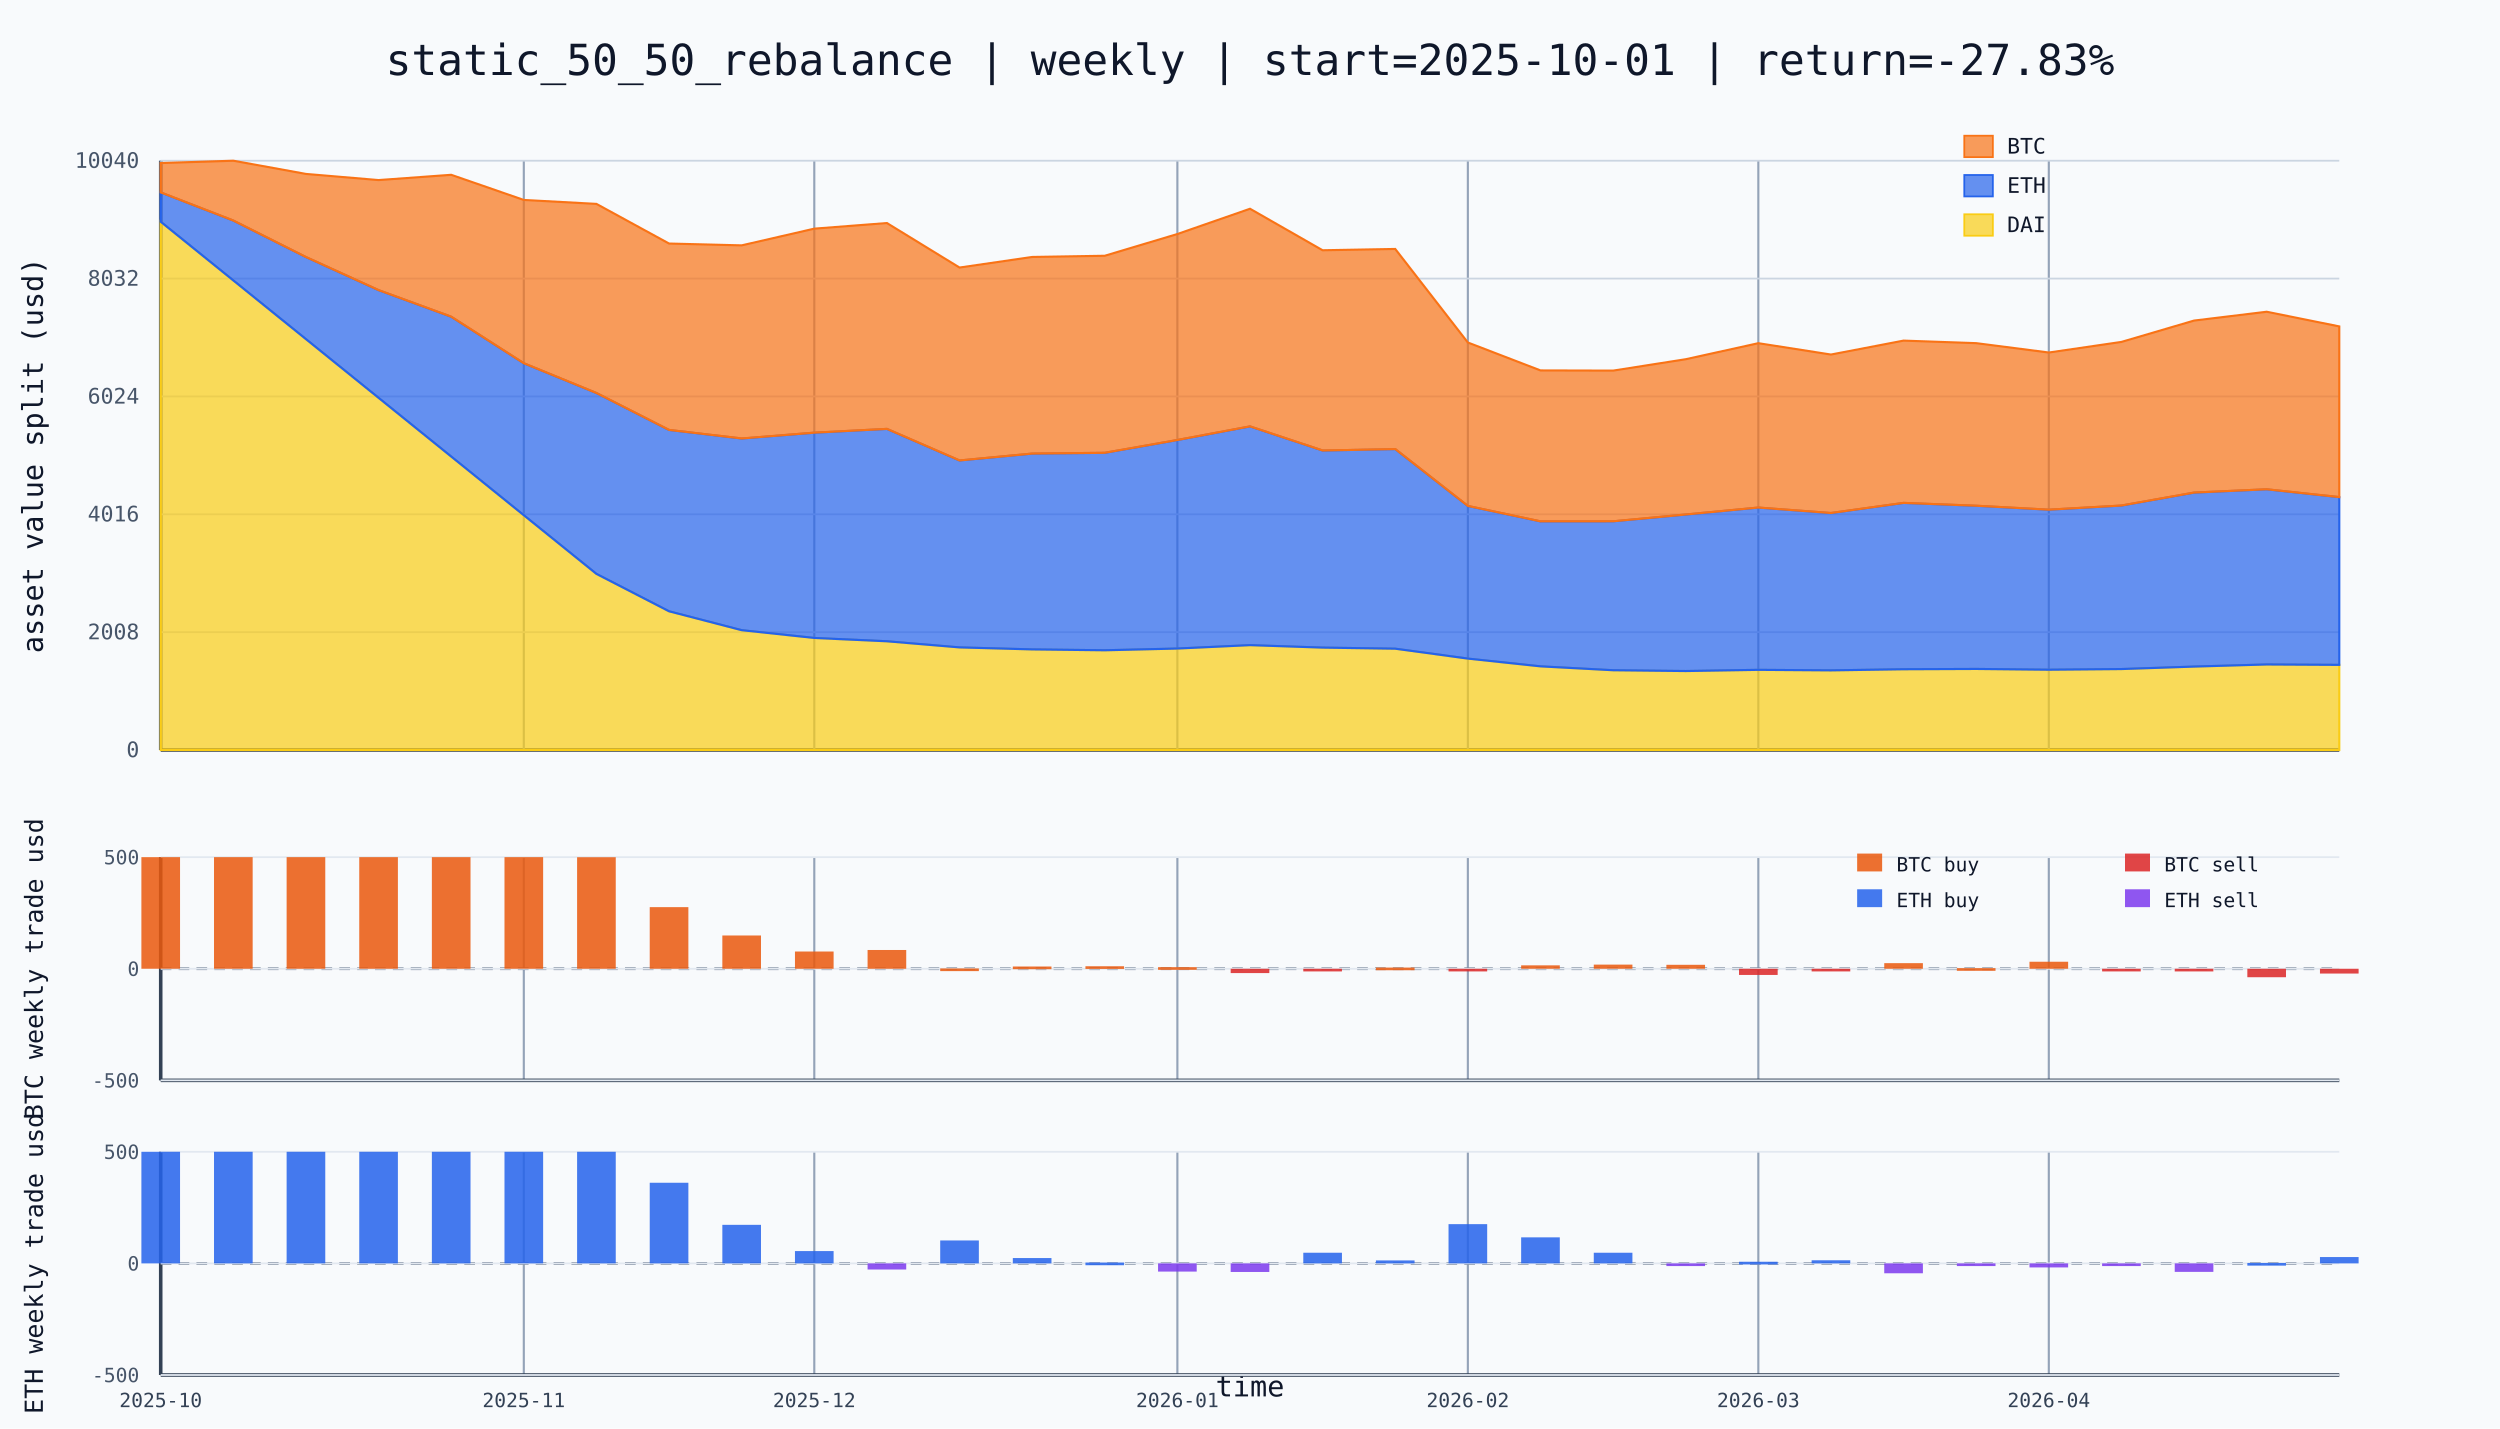
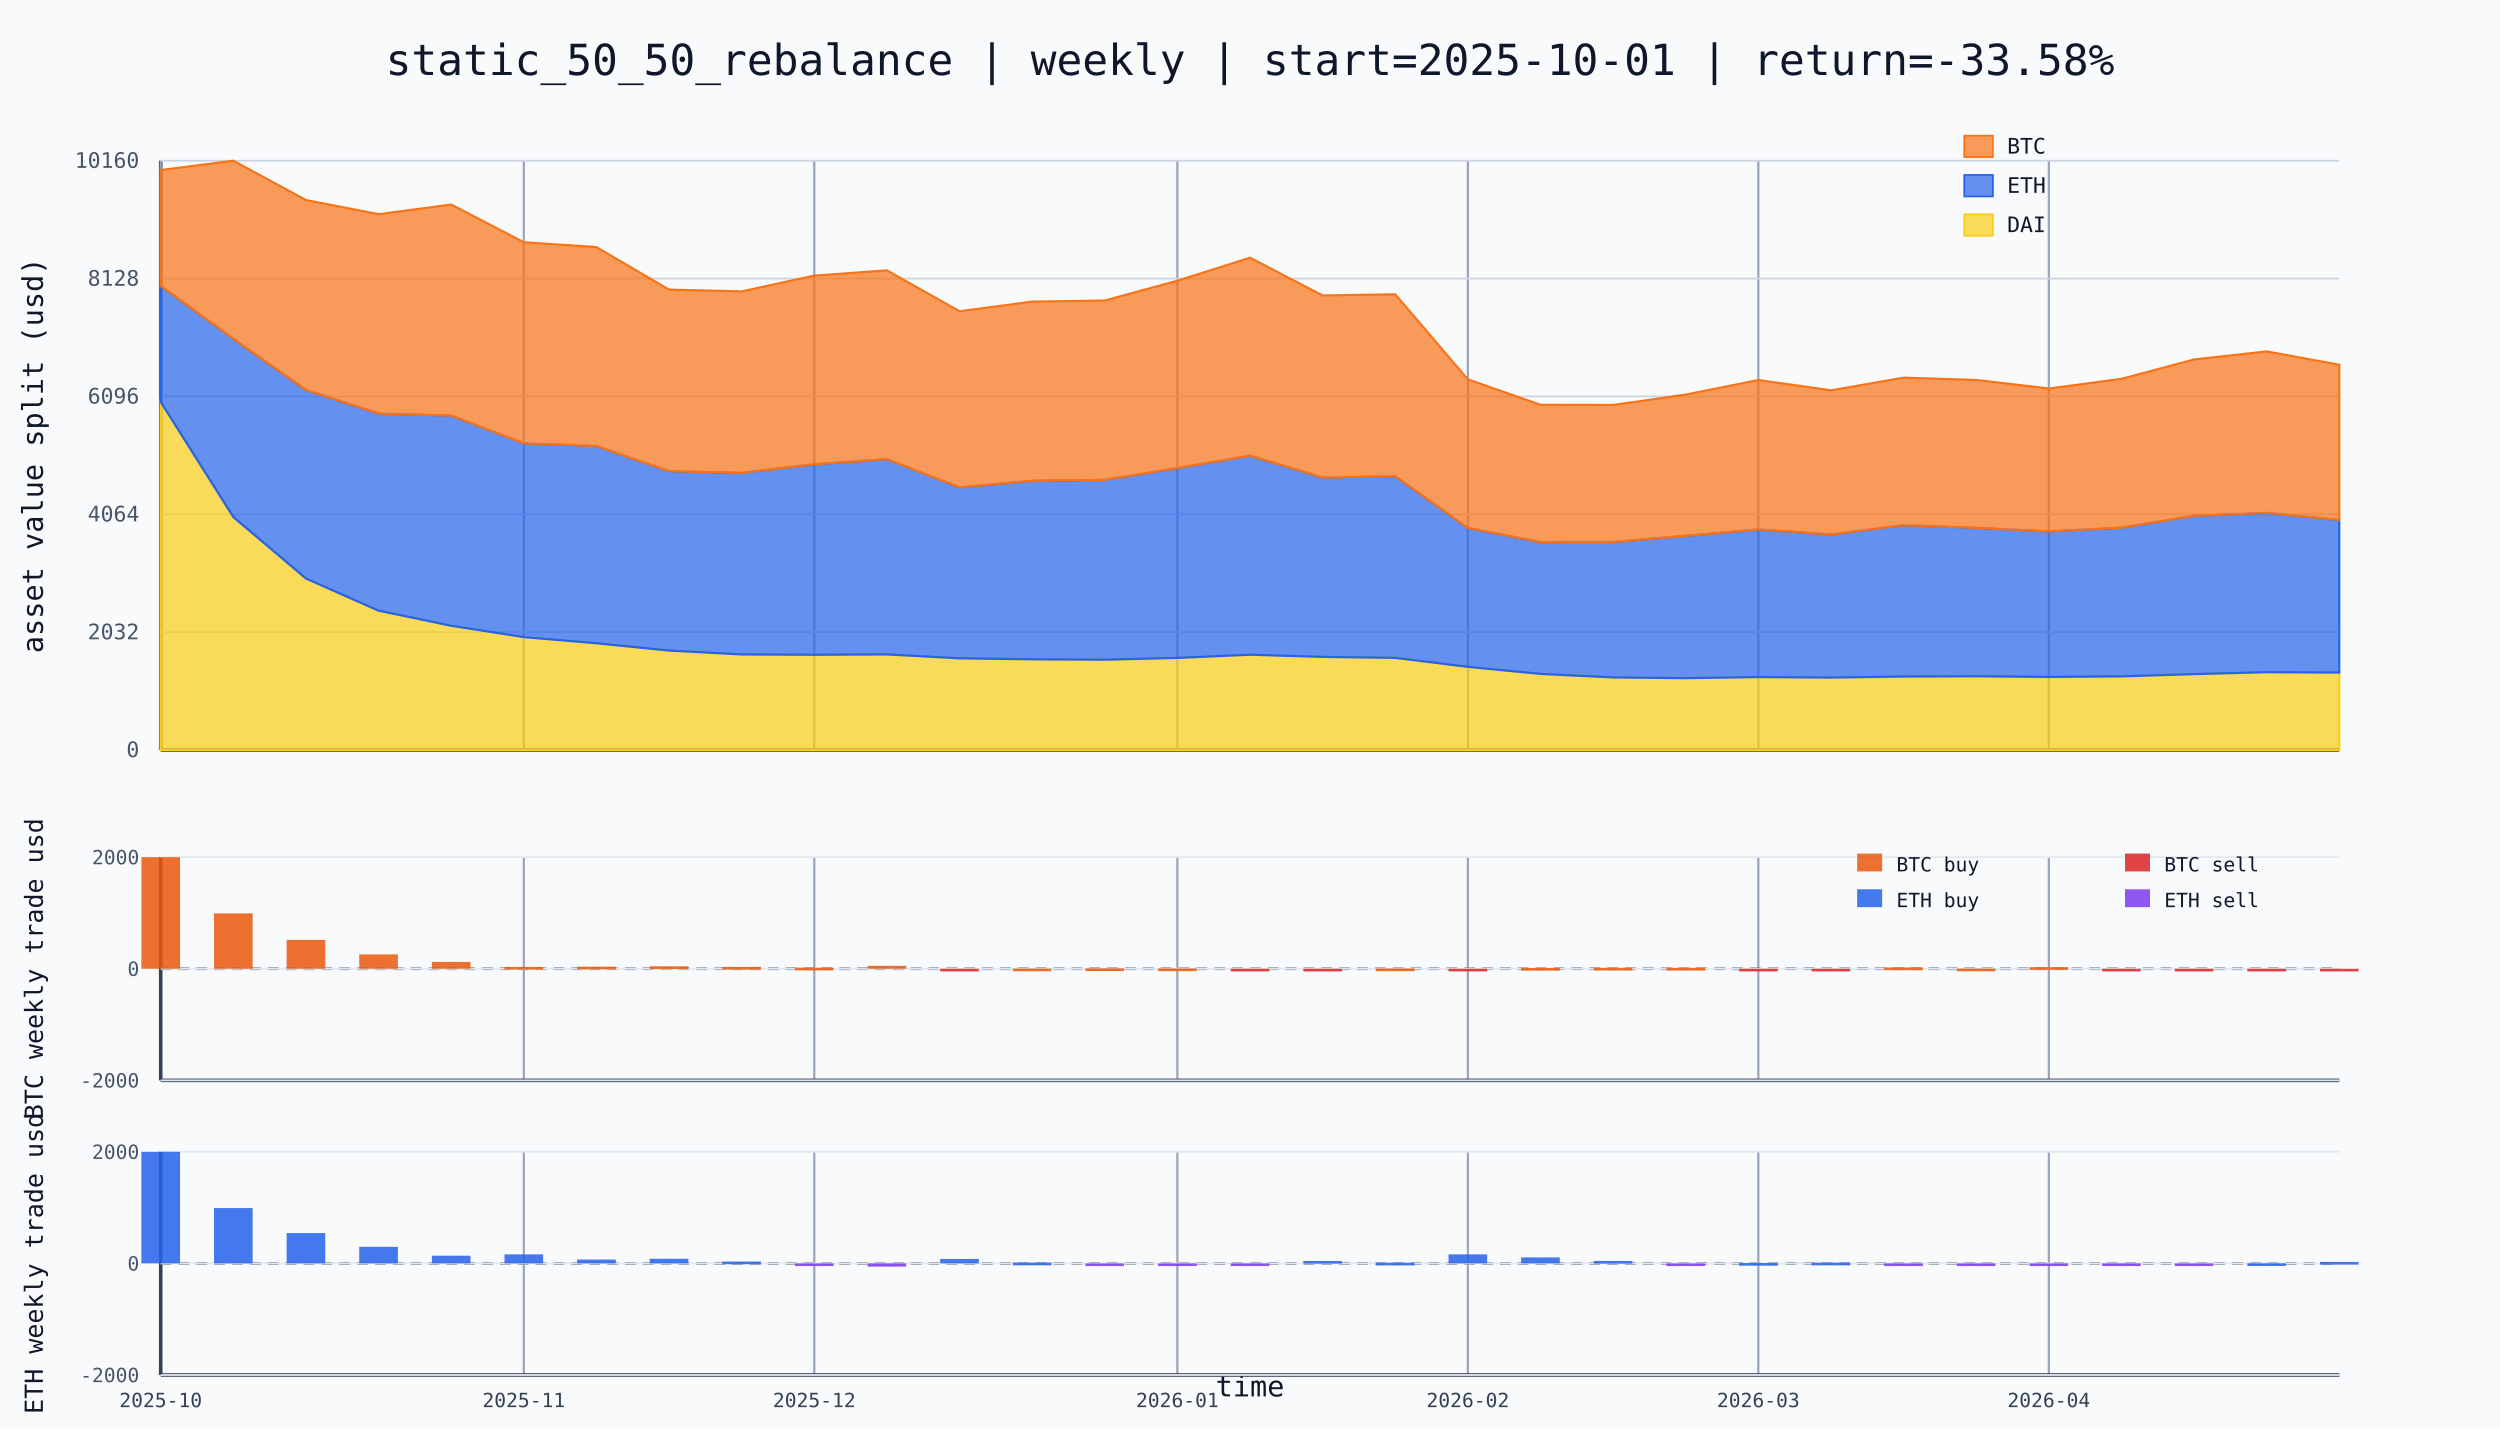
<svg xmlns="http://www.w3.org/2000/svg" width="1400" height="800">
  <rect width="1400" height="800" fill="#f8fafc" />
-   <text x="700.0" y="42" text-anchor="middle" font-family="monospace" font-size="24" fill="#0f172a">static_50_50_rebalance | weekly | start=2025-10-01 | return=-27.83%</text>
+   <text x="700.0" y="42" text-anchor="middle" font-family="monospace" font-size="24" fill="#0f172a">static_50_50_rebalance | weekly | start=2025-10-01 | return=-33.58%</text>
  <line x1="90" y1="420" x2="1310" y2="420" stroke="#334155" stroke-width="2" />
  <line x1="90" y1="90" x2="90" y2="420" stroke="#334155" stroke-width="2" />
  <line x1="90.0" y1="420" x2="90.0" y2="90" stroke="#94a3b8" stroke-width="1.2" />
  <line x1="90.0" y1="605" x2="90.0" y2="480" stroke="#94a3b8" stroke-width="1.2" />
  <line x1="90.0" y1="770" x2="90.0" y2="645" stroke="#94a3b8" stroke-width="1.2" />
  <text x="90.0" y="788" text-anchor="middle" font-family="monospace" font-size="11" fill="#334155">2025-10</text>
  <line x1="293.333" y1="420" x2="293.333" y2="90" stroke="#94a3b8" stroke-width="1.2" />
  <line x1="293.333" y1="605" x2="293.333" y2="480" stroke="#94a3b8" stroke-width="1.2" />
  <line x1="293.333" y1="770" x2="293.333" y2="645" stroke="#94a3b8" stroke-width="1.2" />
  <text x="293.333" y="788" text-anchor="middle" font-family="monospace" font-size="11" fill="#334155">2025-11</text>
  <line x1="456.0" y1="420" x2="456.0" y2="90" stroke="#94a3b8" stroke-width="1.2" />
  <line x1="456.0" y1="605" x2="456.0" y2="480" stroke="#94a3b8" stroke-width="1.2" />
  <line x1="456.0" y1="770" x2="456.0" y2="645" stroke="#94a3b8" stroke-width="1.2" />
  <text x="456.0" y="788" text-anchor="middle" font-family="monospace" font-size="11" fill="#334155">2025-12</text>
  <line x1="659.333" y1="420" x2="659.333" y2="90" stroke="#94a3b8" stroke-width="1.2" />
  <line x1="659.333" y1="605" x2="659.333" y2="480" stroke="#94a3b8" stroke-width="1.2" />
  <line x1="659.333" y1="770" x2="659.333" y2="645" stroke="#94a3b8" stroke-width="1.2" />
  <text x="659.333" y="788" text-anchor="middle" font-family="monospace" font-size="11" fill="#334155">2026-01</text>
  <line x1="822.0" y1="420" x2="822.0" y2="90" stroke="#94a3b8" stroke-width="1.2" />
  <line x1="822.0" y1="605" x2="822.0" y2="480" stroke="#94a3b8" stroke-width="1.2" />
  <line x1="822.0" y1="770" x2="822.0" y2="645" stroke="#94a3b8" stroke-width="1.2" />
  <text x="822.0" y="788" text-anchor="middle" font-family="monospace" font-size="11" fill="#334155">2026-02</text>
  <line x1="984.667" y1="420" x2="984.667" y2="90" stroke="#94a3b8" stroke-width="1.2" />
  <line x1="984.667" y1="605" x2="984.667" y2="480" stroke="#94a3b8" stroke-width="1.2" />
  <line x1="984.667" y1="770" x2="984.667" y2="645" stroke="#94a3b8" stroke-width="1.2" />
  <text x="984.667" y="788" text-anchor="middle" font-family="monospace" font-size="11" fill="#334155">2026-03</text>
  <line x1="1147.333" y1="420" x2="1147.333" y2="90" stroke="#94a3b8" stroke-width="1.2" />
  <line x1="1147.333" y1="605" x2="1147.333" y2="480" stroke="#94a3b8" stroke-width="1.2" />
  <line x1="1147.333" y1="770" x2="1147.333" y2="645" stroke="#94a3b8" stroke-width="1.2" />
  <text x="1147.333" y="788" text-anchor="middle" font-family="monospace" font-size="11" fill="#334155">2026-04</text>
  <line x1="90" y1="420.0" x2="1310" y2="420.0" stroke="#cbd5e1" stroke-width="1" />
  <text x="78" y="424.0" text-anchor="end" font-family="monospace" font-size="12" fill="#475569">0</text>
  <line x1="90" y1="354.0" x2="1310" y2="354.0" stroke="#cbd5e1" stroke-width="1" />
-   <text x="78" y="358.0" text-anchor="end" font-family="monospace" font-size="12" fill="#475569">2008</text>
+   <text x="78" y="358.0" text-anchor="end" font-family="monospace" font-size="12" fill="#475569">2032</text>
  <line x1="90" y1="288.0" x2="1310" y2="288.0" stroke="#cbd5e1" stroke-width="1" />
-   <text x="78" y="292.0" text-anchor="end" font-family="monospace" font-size="12" fill="#475569">4016</text>
+   <text x="78" y="292.0" text-anchor="end" font-family="monospace" font-size="12" fill="#475569">4064</text>
  <line x1="90" y1="222.0" x2="1310" y2="222.0" stroke="#cbd5e1" stroke-width="1" />
-   <text x="78" y="226.0" text-anchor="end" font-family="monospace" font-size="12" fill="#475569">6024</text>
+   <text x="78" y="226.0" text-anchor="end" font-family="monospace" font-size="12" fill="#475569">6096</text>
  <line x1="90" y1="156.0" x2="1310" y2="156.0" stroke="#cbd5e1" stroke-width="1" />
-   <text x="78" y="160.0" text-anchor="end" font-family="monospace" font-size="12" fill="#475569">8032</text>
+   <text x="78" y="160.0" text-anchor="end" font-family="monospace" font-size="12" fill="#475569">8128</text>
  <line x1="90" y1="90.0" x2="1310" y2="90.0" stroke="#cbd5e1" stroke-width="1" />
-   <text x="78" y="94.0" text-anchor="end" font-family="monospace" font-size="12" fill="#475569">10040</text>
-   <polygon points="90.0,124.185 130.667,157.053 171.333,189.921 212.0,222.79 252.667,255.658 293.333,288.527 334.0,321.383 374.667,342.33 415.333,352.906 456.0,357.258 496.667,359.12 537.333,362.543 578.0,363.662 618.667,364.155 659.333,363.183 700.0,361.282 740.667,362.656 781.333,363.27 822.0,368.816 862.667,373.152 903.333,375.331 944.0,375.783 984.667,375.111 1025.333,375.411 1066.0,374.78 1106.667,374.608 1147.333,375.046 1188.0,374.671 1228.667,373.288 1269.333,372.102 1310.0,372.331 1310.0,420.0 1269.333,420.0 1228.667,420.0 1188.0,420.0 1147.333,420.0 1106.667,420.0 1066.0,420.0 1025.333,420.0 984.667,420.0 944.0,420.0 903.333,420.0 862.667,420.0 822.0,420.0 781.333,420.0 740.667,420.0 700.0,420.0 659.333,420.0 618.667,420.0 578.0,420.0 537.333,420.0 496.667,420.0 456.0,420.0 415.333,420.0 374.667,420.0 334.0,420.0 293.333,420.0 252.667,420.0 212.0,420.0 171.333,420.0 130.667,420.0 90.0,420.0" fill="#facc15" fill-opacity="0.70" stroke="#facc15" stroke-width="1.2" />
-   <polygon points="90.0,107.751 130.667,123.517 171.333,143.95 212.0,162.475 252.667,177.355 293.333,203.422 334.0,220.089 374.667,240.761 415.333,245.548 456.0,242.291 496.667,240.18 537.333,257.853 578.0,254.013 618.667,253.572 659.333,246.398 700.0,238.782 740.667,252.287 781.333,251.477 822.0,283.321 862.667,291.964 903.333,291.922 944.0,288.122 984.667,284.231 1025.333,287.29 1066.0,281.623 1106.667,283.214 1147.333,285.418 1188.0,283.106 1228.667,275.849 1269.333,273.997 1310.0,278.386 1310.0,372.331 1269.333,372.102 1228.667,373.288 1188.0,374.671 1147.333,375.046 1106.667,374.608 1066.0,374.78 1025.333,375.411 984.667,375.111 944.0,375.783 903.333,375.331 862.667,373.152 822.0,368.816 781.333,363.27 740.667,362.656 700.0,361.282 659.333,363.183 618.667,364.155 578.0,363.662 537.333,362.543 496.667,359.12 456.0,357.258 415.333,352.906 374.667,342.33 334.0,321.383 293.333,288.527 252.667,255.658 212.0,222.79 171.333,189.921 130.667,157.053 90.0,124.185" fill="#2563eb" fill-opacity="0.70" stroke="#2563eb" stroke-width="1.2" />
-   <polygon points="90.0,91.316 130.667,90 171.333,97.406 212.0,100.849 252.667,97.894 293.333,111.978 334.0,114.185 374.667,136.389 415.333,137.41 456.0,128.047 496.667,124.907 537.333,149.831 578.0,143.907 618.667,143.236 659.333,131.058 700.0,116.907 740.667,140.151 781.333,139.419 822.0,191.812 862.667,207.441 903.333,207.553 944.0,201.174 984.667,192.197 1025.333,198.551 1066.0,190.747 1106.667,192.175 1147.333,197.418 1188.0,191.481 1228.667,179.525 1269.333,174.581 1310.0,182.798 1310.0,278.386 1269.333,273.997 1228.667,275.849 1188.0,283.106 1147.333,285.418 1106.667,283.214 1066.0,281.623 1025.333,287.29 984.667,284.231 944.0,288.122 903.333,291.922 862.667,291.964 822.0,283.321 781.333,251.477 740.667,252.287 700.0,238.782 659.333,246.398 618.667,253.572 578.0,254.013 537.333,257.853 496.667,240.18 456.0,242.291 415.333,245.548 374.667,240.761 334.0,220.089 293.333,203.422 252.667,177.355 212.0,162.475 171.333,143.95 130.667,123.517 90.0,107.751" fill="#f97316" fill-opacity="0.70" stroke="#f97316" stroke-width="1.2" />
+   <text x="78" y="94.0" text-anchor="end" font-family="monospace" font-size="12" fill="#475569">10160</text>
+   <polygon points="90.0,225.122 130.667,289.561 171.333,323.985 212.0,341.986 252.667,350.448 293.333,356.789 334.0,360.232 374.667,364.334 415.333,366.485 456.0,366.676 496.667,366.479 537.333,368.671 578.0,369.225 618.667,369.441 659.333,368.44 700.0,366.652 740.667,367.872 781.333,368.416 822.0,373.454 862.667,377.394 903.333,379.375 944.0,379.784 984.667,379.173 1025.333,379.445 1066.0,378.871 1106.667,378.714 1147.333,379.113 1188.0,378.772 1228.667,377.514 1269.333,376.436 1310.0,376.644 1310.0,420.0 1269.333,420.0 1228.667,420.0 1188.0,420.0 1147.333,420.0 1106.667,420.0 1066.0,420.0 1025.333,420.0 984.667,420.0 944.0,420.0 903.333,420.0 862.667,420.0 822.0,420.0 781.333,420.0 740.667,420.0 700.0,420.0 659.333,420.0 618.667,420.0 578.0,420.0 537.333,420.0 496.667,420.0 456.0,420.0 415.333,420.0 374.667,420.0 334.0,420.0 293.333,420.0 252.667,420.0 212.0,420.0 171.333,420.0 130.667,420.0 90.0,420.0" fill="#facc15" fill-opacity="0.70" stroke="#facc15" stroke-width="1.2" />
+   <polygon points="90.0,160.163 130.667,189.762 171.333,218.442 212.0,231.602 252.667,232.743 293.333,248.307 334.0,249.823 374.667,263.888 415.333,264.841 456.0,259.978 496.667,257.151 537.333,272.97 578.0,269.248 618.667,268.74 659.333,262.155 700.0,255.197 740.667,267.471 781.333,266.728 822.0,295.69 862.667,303.549 903.333,303.511 944.0,300.054 984.667,296.515 1025.333,299.297 1066.0,294.142 1106.667,295.59 1147.333,297.594 1188.0,295.491 1228.667,288.891 1269.333,287.207 1310.0,291.198 1310.0,376.644 1269.333,376.436 1228.667,377.514 1188.0,378.772 1147.333,379.113 1106.667,378.714 1066.0,378.871 1025.333,379.445 984.667,379.173 944.0,379.784 903.333,379.375 862.667,377.394 822.0,373.454 781.333,368.416 740.667,367.872 700.0,366.652 659.333,368.44 618.667,369.441 578.0,369.225 537.333,368.671 496.667,366.479 456.0,366.676 415.333,366.485 374.667,364.334 334.0,360.232 293.333,356.789 252.667,350.448 212.0,341.986 171.333,323.985 130.667,289.561 90.0,225.122" fill="#2563eb" fill-opacity="0.70" stroke="#2563eb" stroke-width="1.2" />
+   <polygon points="90.0,95.203 130.667,90.0 171.333,112.04 212.0,119.932 252.667,114.549 293.333,135.65 334.0,138.38 374.667,162.182 415.333,163.176 456.0,154.335 496.667,151.414 537.333,174.31 578.0,168.897 618.667,168.285 659.333,157.195 700.0,144.318 740.667,165.465 781.333,164.8 822.0,212.457 862.667,226.673 903.333,226.774 944.0,220.972 984.667,212.808 1025.333,218.586 1066.0,211.488 1106.667,212.787 1147.333,217.556 1188.0,212.156 1228.667,201.282 1269.333,196.785 1310.0,204.259 1310.0,291.198 1269.333,287.207 1228.667,288.891 1188.0,295.491 1147.333,297.594 1106.667,295.59 1066.0,294.142 1025.333,299.297 984.667,296.515 944.0,300.054 903.333,303.511 862.667,303.549 822.0,295.69 781.333,266.728 740.667,267.471 700.0,255.197 659.333,262.155 618.667,268.74 578.0,269.248 537.333,272.97 496.667,257.151 456.0,259.978 415.333,264.841 374.667,263.888 334.0,249.823 293.333,248.307 252.667,232.743 212.0,231.602 171.333,218.442 130.667,189.762 90.0,160.163" fill="#f97316" fill-opacity="0.70" stroke="#f97316" stroke-width="1.2" />
  <rect x="1100" y="76" width="16" height="12" fill="#f97316" fill-opacity="0.70" stroke="#f97316" />
  <text x="1124" y="86" font-family="monospace" font-size="12" fill="#0f172a">BTC</text>
  <rect x="1100" y="98" width="16" height="12" fill="#2563eb" fill-opacity="0.70" stroke="#2563eb" />
  <text x="1124" y="108" font-family="monospace" font-size="12" fill="#0f172a">ETH</text>
  <rect x="1100" y="120" width="16" height="12" fill="#facc15" fill-opacity="0.70" stroke="#facc15" />
  <text x="1124" y="130" font-family="monospace" font-size="12" fill="#0f172a">DAI</text>
  <text x="700.0" y="782" text-anchor="middle" font-family="monospace" font-size="16" fill="#0f172a">time</text>
  <text x="24" y="255.0" transform="rotate(-90 24,255.0)" text-anchor="middle" font-family="monospace" font-size="16" fill="#0f172a">asset value split (usd)</text>
  <line x1="90" y1="605" x2="1310" y2="605" stroke="#334155" stroke-width="2" />
  <line x1="90" y1="480" x2="90" y2="605" stroke="#334155" stroke-width="2" />
  <line x1="90" y1="542.5" x2="1310" y2="542.5" stroke="#64748b" stroke-width="1.5" stroke-dasharray="6 4" />
  <line x1="90" y1="605.0" x2="1310" y2="605.0" stroke="#e2e8f0" stroke-width="1" />
-   <text x="78" y="609.0" text-anchor="end" font-family="monospace" font-size="11" fill="#475569">-500</text>
+   <text x="78" y="609.0" text-anchor="end" font-family="monospace" font-size="11" fill="#475569">-2000</text>
  <line x1="90" y1="542.5" x2="1310" y2="542.5" stroke="#e2e8f0" stroke-width="1" />
  <text x="78" y="546.5" text-anchor="end" font-family="monospace" font-size="11" fill="#475569">0</text>
  <line x1="90" y1="480.0" x2="1310" y2="480.0" stroke="#e2e8f0" stroke-width="1" />
-   <text x="78" y="484.0" text-anchor="end" font-family="monospace" font-size="11" fill="#475569">500</text>
+   <text x="78" y="484.0" text-anchor="end" font-family="monospace" font-size="11" fill="#475569">2000</text>
  <rect x="79.177" y="480.0" width="21.645" height="62.5" fill="#ea580c" opacity="0.85" />
-   <rect x="119.844" y="480.0" width="21.645" height="62.5" fill="#ea580c" opacity="0.85" />
-   <rect x="160.511" y="480.0" width="21.645" height="62.5" fill="#ea580c" opacity="0.85" />
-   <rect x="201.177" y="480.0" width="21.645" height="62.5" fill="#ea580c" opacity="0.85" />
-   <rect x="241.844" y="480.0" width="21.645" height="62.5" fill="#ea580c" opacity="0.85" />
-   <rect x="282.511" y="480.0" width="21.645" height="62.5" fill="#ea580c" opacity="0.85" />
-   <rect x="323.177" y="480.046" width="21.645" height="62.454" fill="#ea580c" opacity="0.85" />
-   <rect x="363.844" y="507.997" width="21.645" height="34.503" fill="#ea580c" opacity="0.85" />
-   <rect x="404.511" y="523.871" width="21.645" height="18.629" fill="#ea580c" opacity="0.85" />
-   <rect x="445.177" y="532.848" width="21.645" height="9.652" fill="#ea580c" opacity="0.85" />
-   <rect x="485.844" y="531.99" width="21.645" height="10.51" fill="#ea580c" opacity="0.85" />
-   <rect x="526.511" y="542.326" width="21.645" height="1.5" fill="#ea580c" opacity="0.85" />
-   <rect x="567.177" y="541.242" width="21.645" height="1.5" fill="#ea580c" opacity="0.85" />
-   <rect x="607.844" y="541.095" width="21.645" height="1.5" fill="#ea580c" opacity="0.85" />
-   <rect x="648.511" y="541.602" width="21.645" height="1.5" fill="#ea580c" opacity="0.85" />
-   <rect x="689.177" y="542.5" width="21.645" height="2.425" fill="#dc2626" opacity="0.85" />
+   <rect x="119.844" y="511.482" width="21.645" height="31.018" fill="#ea580c" opacity="0.85" />
+   <rect x="160.511" y="526.353" width="21.645" height="16.147" fill="#ea580c" opacity="0.85" />
+   <rect x="201.177" y="534.459" width="21.645" height="8.041" fill="#ea580c" opacity="0.85" />
+   <rect x="241.844" y="538.665" width="21.645" height="3.835" fill="#ea580c" opacity="0.85" />
+   <rect x="282.511" y="541.458" width="21.645" height="1.5" fill="#ea580c" opacity="0.85" />
+   <rect x="323.177" y="541.341" width="21.645" height="1.5" fill="#ea580c" opacity="0.85" />
+   <rect x="363.844" y="541.132" width="21.645" height="1.5" fill="#ea580c" opacity="0.85" />
+   <rect x="404.511" y="541.476" width="21.645" height="1.5" fill="#ea580c" opacity="0.85" />
+   <rect x="445.177" y="541.901" width="21.645" height="1.5" fill="#ea580c" opacity="0.85" />
+   <rect x="485.844" y="540.867" width="21.645" height="1.633" fill="#ea580c" opacity="0.85" />
+   <rect x="526.511" y="542.5" width="21.645" height="1.5" fill="#dc2626" opacity="0.85" />
+   <rect x="567.177" y="542.413" width="21.645" height="1.5" fill="#ea580c" opacity="0.85" />
+   <rect x="607.844" y="542.278" width="21.645" height="1.5" fill="#ea580c" opacity="0.85" />
+   <rect x="648.511" y="542.344" width="21.645" height="1.5" fill="#ea580c" opacity="0.85" />
+   <rect x="689.177" y="542.5" width="21.645" height="1.5" fill="#dc2626" opacity="0.85" />
  <rect x="729.844" y="542.5" width="21.645" height="1.5" fill="#dc2626" opacity="0.85" />
-   <rect x="770.511" y="541.836" width="21.645" height="1.5" fill="#ea580c" opacity="0.85" />
+   <rect x="770.511" y="542.354" width="21.645" height="1.5" fill="#ea580c" opacity="0.85" />
  <rect x="811.177" y="542.5" width="21.645" height="1.5" fill="#dc2626" opacity="0.85" />
-   <rect x="851.844" y="540.594" width="21.645" height="1.906" fill="#ea580c" opacity="0.85" />
-   <rect x="892.511" y="540.181" width="21.645" height="2.319" fill="#ea580c" opacity="0.85" />
-   <rect x="933.177" y="540.287" width="21.645" height="2.213" fill="#ea580c" opacity="0.85" />
-   <rect x="973.844" y="542.5" width="21.645" height="3.472" fill="#dc2626" opacity="0.85" />
+   <rect x="851.844" y="542.063" width="21.645" height="1.5" fill="#ea580c" opacity="0.85" />
+   <rect x="892.511" y="541.967" width="21.645" height="1.5" fill="#ea580c" opacity="0.85" />
+   <rect x="933.177" y="541.991" width="21.645" height="1.5" fill="#ea580c" opacity="0.85" />
+   <rect x="973.844" y="542.5" width="21.645" height="1.5" fill="#dc2626" opacity="0.85" />
  <rect x="1014.511" y="542.5" width="21.645" height="1.5" fill="#dc2626" opacity="0.85" />
-   <rect x="1055.177" y="539.361" width="21.645" height="3.139" fill="#ea580c" opacity="0.85" />
-   <rect x="1095.844" y="542.154" width="21.645" height="1.5" fill="#ea580c" opacity="0.85" />
-   <rect x="1136.511" y="538.572" width="21.645" height="3.928" fill="#ea580c" opacity="0.85" />
+   <rect x="1055.177" y="541.778" width="21.645" height="1.5" fill="#ea580c" opacity="0.85" />
+   <rect x="1095.844" y="542.42" width="21.645" height="1.5" fill="#ea580c" opacity="0.85" />
+   <rect x="1136.511" y="541.596" width="21.645" height="1.5" fill="#ea580c" opacity="0.85" />
  <rect x="1177.177" y="542.5" width="21.645" height="1.5" fill="#dc2626" opacity="0.85" />
  <rect x="1217.844" y="542.5" width="21.645" height="1.5" fill="#dc2626" opacity="0.85" />
-   <rect x="1258.511" y="542.5" width="21.645" height="4.749" fill="#dc2626" opacity="0.85" />
-   <rect x="1299.177" y="542.5" width="21.645" height="2.688" fill="#dc2626" opacity="0.85" />
+   <rect x="1258.511" y="542.5" width="21.645" height="1.5" fill="#dc2626" opacity="0.85" />
+   <rect x="1299.177" y="542.5" width="21.645" height="1.5" fill="#dc2626" opacity="0.85" />
  <text x="24" y="542.5" transform="rotate(-90 24,542.5)" text-anchor="middle" font-family="monospace" font-size="14" fill="#0f172a">BTC weekly trade usd</text>
  <line x1="90" y1="770" x2="1310" y2="770" stroke="#334155" stroke-width="2" />
  <line x1="90" y1="645" x2="90" y2="770" stroke="#334155" stroke-width="2" />
  <line x1="90" y1="707.5" x2="1310" y2="707.5" stroke="#64748b" stroke-width="1.5" stroke-dasharray="6 4" />
  <line x1="90" y1="770.0" x2="1310" y2="770.0" stroke="#e2e8f0" stroke-width="1" />
-   <text x="78" y="774.0" text-anchor="end" font-family="monospace" font-size="11" fill="#475569">-500</text>
+   <text x="78" y="774.0" text-anchor="end" font-family="monospace" font-size="11" fill="#475569">-2000</text>
  <line x1="90" y1="707.5" x2="1310" y2="707.5" stroke="#e2e8f0" stroke-width="1" />
  <text x="78" y="711.5" text-anchor="end" font-family="monospace" font-size="11" fill="#475569">0</text>
  <line x1="90" y1="645.0" x2="1310" y2="645.0" stroke="#e2e8f0" stroke-width="1" />
-   <text x="78" y="649.0" text-anchor="end" font-family="monospace" font-size="11" fill="#475569">500</text>
+   <text x="78" y="649.0" text-anchor="end" font-family="monospace" font-size="11" fill="#475569">2000</text>
  <rect x="79.177" y="645.0" width="21.645" height="62.5" fill="#2563eb" opacity="0.85" />
-   <rect x="119.844" y="645.0" width="21.645" height="62.5" fill="#2563eb" opacity="0.85" />
-   <rect x="160.511" y="645.0" width="21.645" height="62.5" fill="#2563eb" opacity="0.85" />
-   <rect x="201.177" y="645.0" width="21.645" height="62.5" fill="#2563eb" opacity="0.85" />
-   <rect x="241.844" y="645.0" width="21.645" height="62.5" fill="#2563eb" opacity="0.85" />
-   <rect x="282.511" y="645.0" width="21.645" height="62.5" fill="#2563eb" opacity="0.85" />
-   <rect x="323.177" y="645.0" width="21.645" height="62.5" fill="#2563eb" opacity="0.85" />
-   <rect x="363.844" y="662.339" width="21.645" height="45.161" fill="#2563eb" opacity="0.85" />
-   <rect x="404.511" y="685.909" width="21.645" height="21.591" fill="#2563eb" opacity="0.85" />
-   <rect x="445.177" y="700.602" width="21.645" height="6.898" fill="#2563eb" opacity="0.85" />
-   <rect x="485.844" y="707.5" width="21.645" height="3.43" fill="#7c3aed" opacity="0.85" />
-   <rect x="526.511" y="694.655" width="21.645" height="12.845" fill="#2563eb" opacity="0.85" />
-   <rect x="567.177" y="704.502" width="21.645" height="2.998" fill="#2563eb" opacity="0.85" />
-   <rect x="607.844" y="707.032" width="21.645" height="1.5" fill="#2563eb" opacity="0.85" />
-   <rect x="648.511" y="707.5" width="21.645" height="4.593" fill="#7c3aed" opacity="0.85" />
-   <rect x="689.177" y="707.5" width="21.645" height="4.804" fill="#7c3aed" opacity="0.85" />
-   <rect x="729.844" y="701.529" width="21.645" height="5.971" fill="#2563eb" opacity="0.85" />
-   <rect x="770.511" y="705.829" width="21.645" height="1.671" fill="#2563eb" opacity="0.85" />
-   <rect x="811.177" y="685.518" width="21.645" height="21.982" fill="#2563eb" opacity="0.85" />
-   <rect x="851.844" y="692.916" width="21.645" height="14.584" fill="#2563eb" opacity="0.85" />
-   <rect x="892.511" y="701.532" width="21.645" height="5.968" fill="#2563eb" opacity="0.85" />
+   <rect x="119.844" y="676.519" width="21.645" height="30.981" fill="#2563eb" opacity="0.85" />
+   <rect x="160.511" y="690.526" width="21.645" height="16.974" fill="#2563eb" opacity="0.85" />
+   <rect x="201.177" y="698.222" width="21.645" height="9.278" fill="#2563eb" opacity="0.85" />
+   <rect x="241.844" y="703.193" width="21.645" height="4.307" fill="#2563eb" opacity="0.85" />
+   <rect x="282.511" y="702.441" width="21.645" height="5.059" fill="#2563eb" opacity="0.85" />
+   <rect x="323.177" y="705.346" width="21.645" height="2.154" fill="#2563eb" opacity="0.85" />
+   <rect x="363.844" y="704.921" width="21.645" height="2.579" fill="#2563eb" opacity="0.85" />
+   <rect x="404.511" y="706.455" width="21.645" height="1.5" fill="#2563eb" opacity="0.85" />
+   <rect x="445.177" y="707.5" width="21.645" height="1.5" fill="#7c3aed" opacity="0.85" />
+   <rect x="485.844" y="707.5" width="21.645" height="1.822" fill="#7c3aed" opacity="0.85" />
+   <rect x="526.511" y="705.022" width="21.645" height="2.478" fill="#2563eb" opacity="0.85" />
+   <rect x="567.177" y="707.053" width="21.645" height="1.5" fill="#2563eb" opacity="0.85" />
+   <rect x="607.844" y="707.5" width="21.645" height="1.5" fill="#7c3aed" opacity="0.85" />
+   <rect x="648.511" y="707.5" width="21.645" height="1.5" fill="#7c3aed" opacity="0.85" />
+   <rect x="689.177" y="707.5" width="21.645" height="1.5" fill="#7c3aed" opacity="0.85" />
+   <rect x="729.844" y="706.141" width="21.645" height="1.5" fill="#2563eb" opacity="0.85" />
+   <rect x="770.511" y="707.123" width="21.645" height="1.5" fill="#2563eb" opacity="0.85" />
+   <rect x="811.177" y="702.445" width="21.645" height="5.055" fill="#2563eb" opacity="0.85" />
+   <rect x="851.844" y="704.146" width="21.645" height="3.354" fill="#2563eb" opacity="0.85" />
+   <rect x="892.511" y="706.127" width="21.645" height="1.5" fill="#2563eb" opacity="0.85" />
  <rect x="933.177" y="707.5" width="21.645" height="1.5" fill="#7c3aed" opacity="0.85" />
-   <rect x="973.844" y="706.583" width="21.645" height="1.5" fill="#2563eb" opacity="0.85" />
-   <rect x="1014.511" y="705.753" width="21.645" height="1.747" fill="#2563eb" opacity="0.85" />
-   <rect x="1055.177" y="707.5" width="21.645" height="5.538" fill="#7c3aed" opacity="0.85" />
+   <rect x="973.844" y="707.289" width="21.645" height="1.5" fill="#2563eb" opacity="0.85" />
+   <rect x="1014.511" y="707.098" width="21.645" height="1.5" fill="#2563eb" opacity="0.85" />
+   <rect x="1055.177" y="707.5" width="21.645" height="1.5" fill="#7c3aed" opacity="0.85" />
  <rect x="1095.844" y="707.5" width="21.645" height="1.5" fill="#7c3aed" opacity="0.85" />
-   <rect x="1136.511" y="707.5" width="21.645" height="2.263" fill="#7c3aed" opacity="0.85" />
+   <rect x="1136.511" y="707.5" width="21.645" height="1.5" fill="#7c3aed" opacity="0.85" />
  <rect x="1177.177" y="707.5" width="21.645" height="1.5" fill="#7c3aed" opacity="0.85" />
-   <rect x="1217.844" y="707.5" width="21.645" height="4.749" fill="#7c3aed" opacity="0.85" />
-   <rect x="1258.511" y="707.261" width="21.645" height="1.5" fill="#2563eb" opacity="0.85" />
-   <rect x="1299.177" y="703.942" width="21.645" height="3.558" fill="#2563eb" opacity="0.85" />
+   <rect x="1217.844" y="707.5" width="21.645" height="1.5" fill="#7c3aed" opacity="0.85" />
+   <rect x="1258.511" y="707.445" width="21.645" height="1.5" fill="#2563eb" opacity="0.85" />
+   <rect x="1299.177" y="706.681" width="21.645" height="1.5" fill="#2563eb" opacity="0.85" />
  <text x="24" y="707.5" transform="rotate(-90 24,707.5)" text-anchor="middle" font-family="monospace" font-size="14" fill="#0f172a">ETH weekly trade usd</text>
  <rect x="1040" y="478" width="14" height="10" fill="#ea580c" opacity="0.85" />
  <text x="1062" y="488" font-family="monospace" font-size="11" fill="#0f172a">BTC buy</text>
  <rect x="1190" y="478" width="14" height="10" fill="#dc2626" opacity="0.85" />
  <text x="1212" y="488" font-family="monospace" font-size="11" fill="#0f172a">BTC sell</text>
  <rect x="1040" y="498" width="14" height="10" fill="#2563eb" opacity="0.85" />
  <text x="1062" y="508" font-family="monospace" font-size="11" fill="#0f172a">ETH buy</text>
  <rect x="1190" y="498" width="14" height="10" fill="#7c3aed" opacity="0.85" />
  <text x="1212" y="508" font-family="monospace" font-size="11" fill="#0f172a">ETH sell</text>
</svg>
